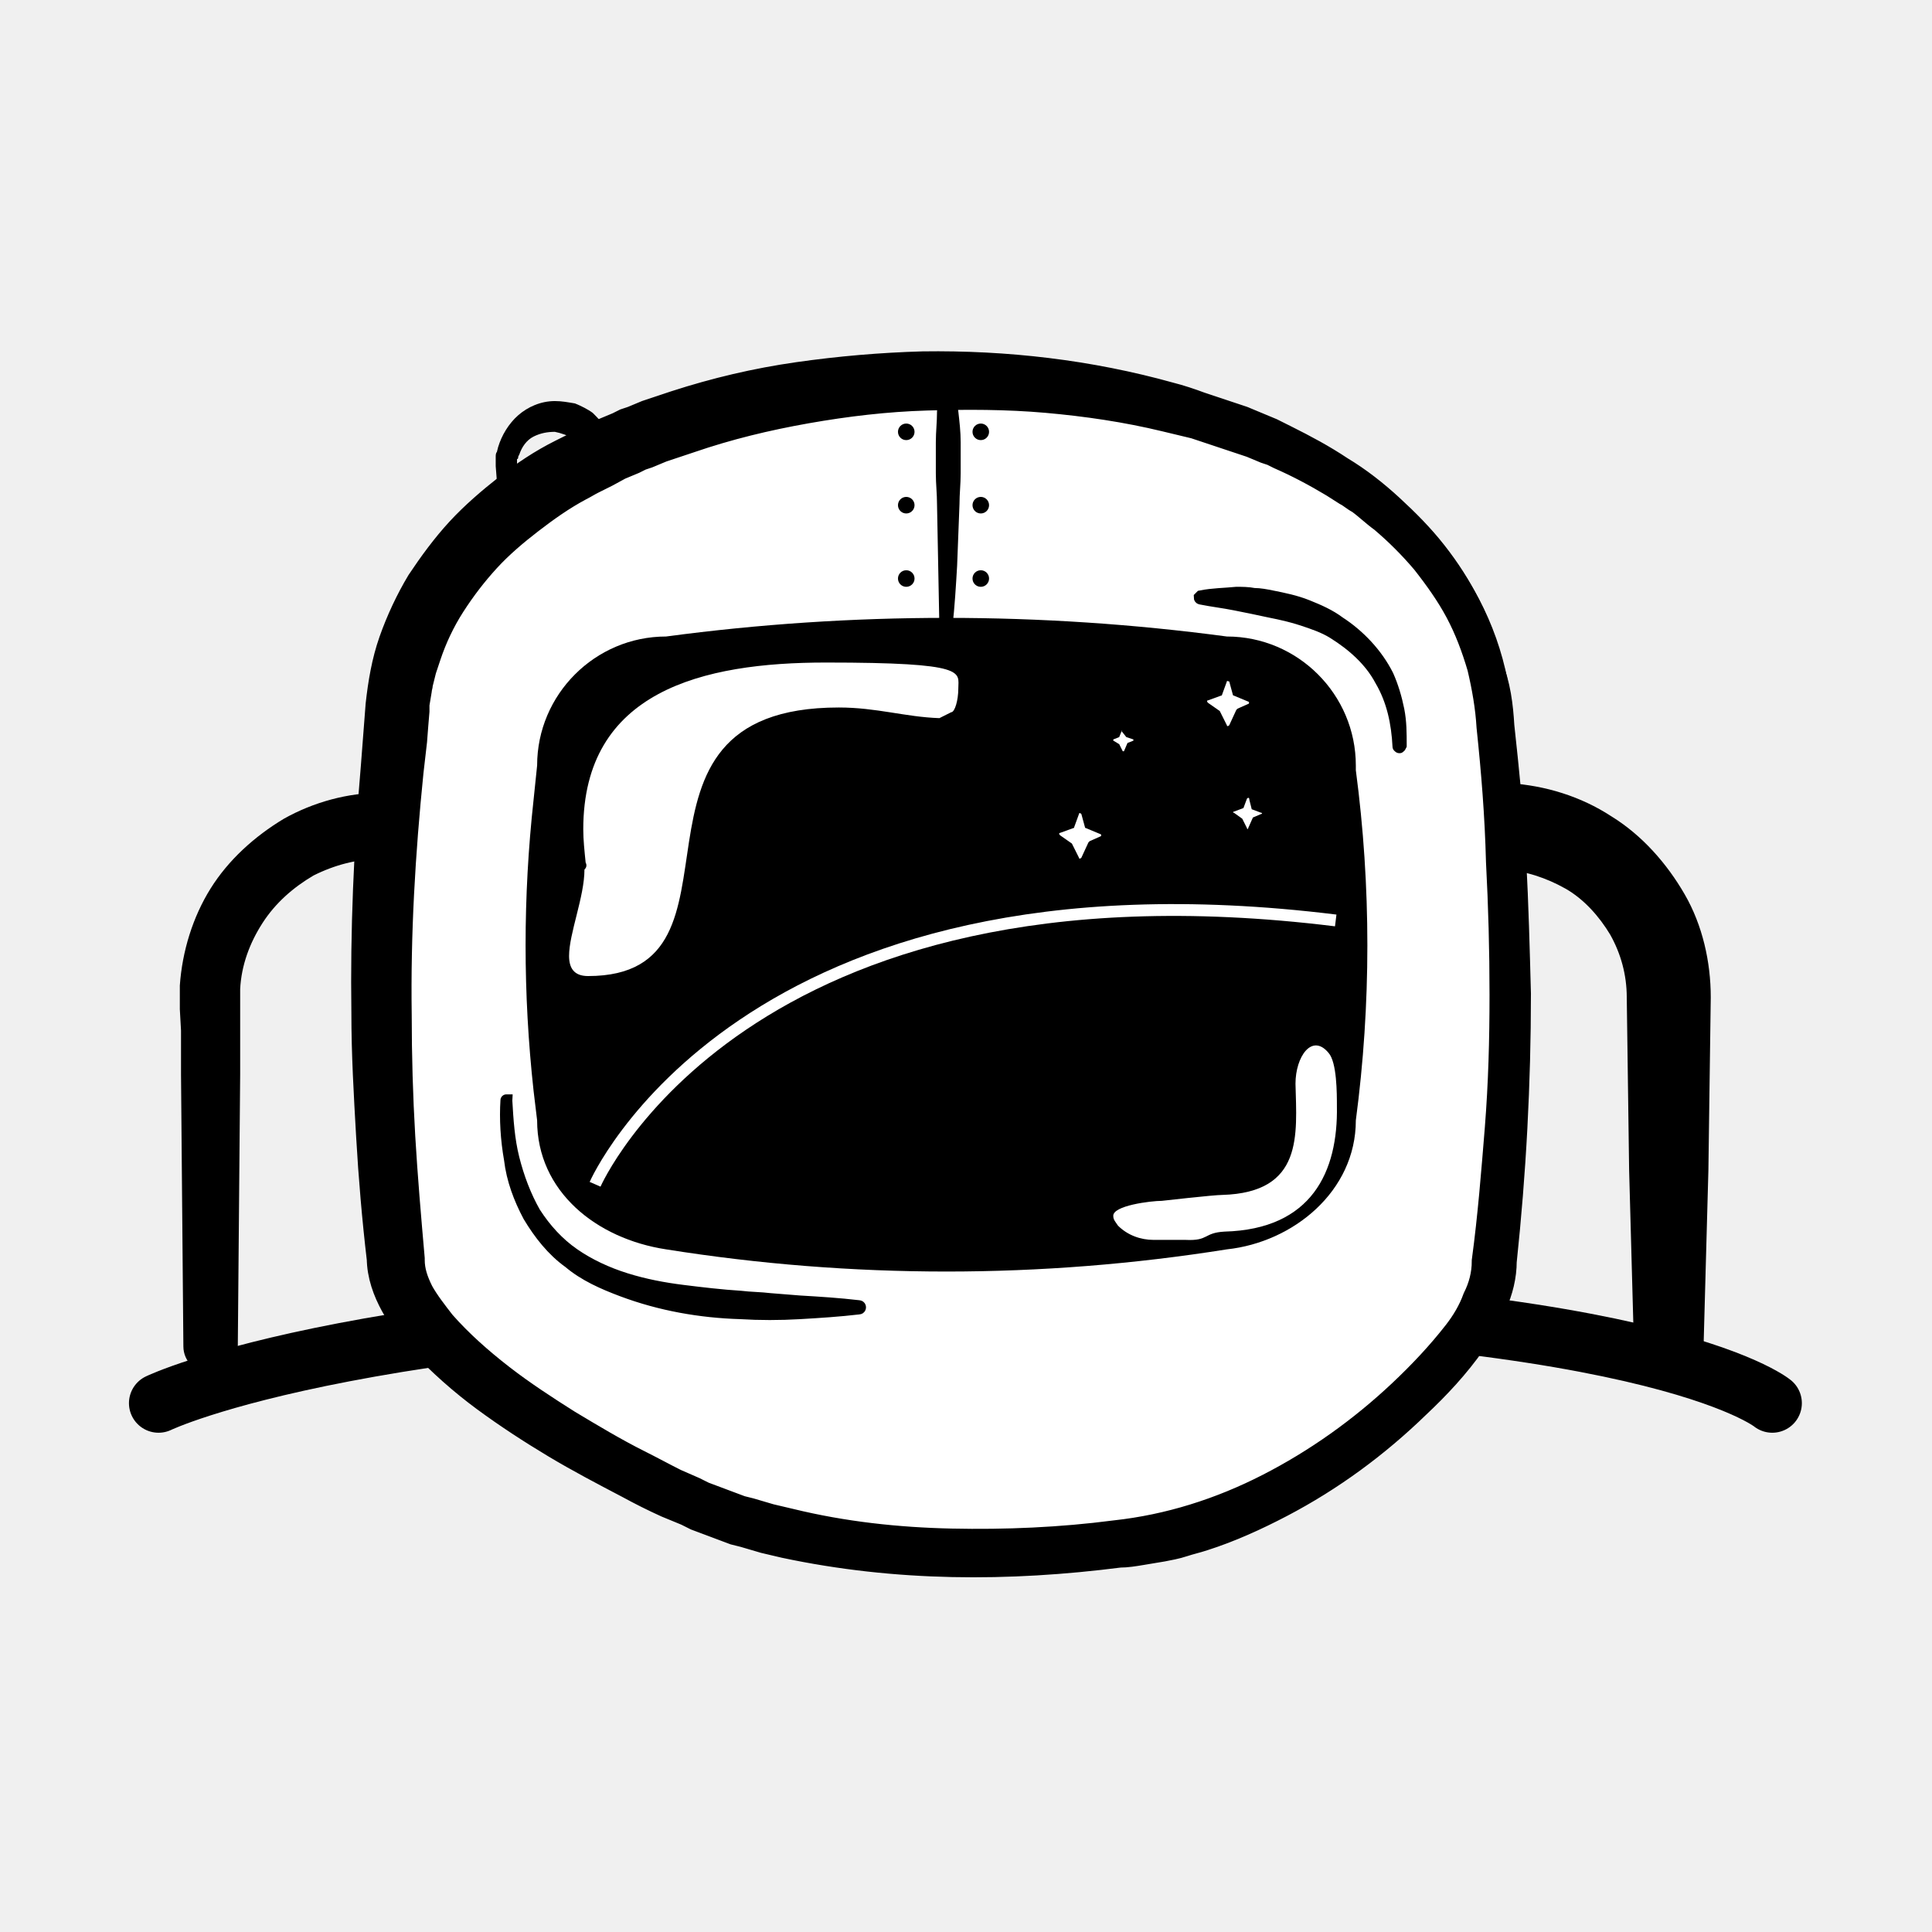
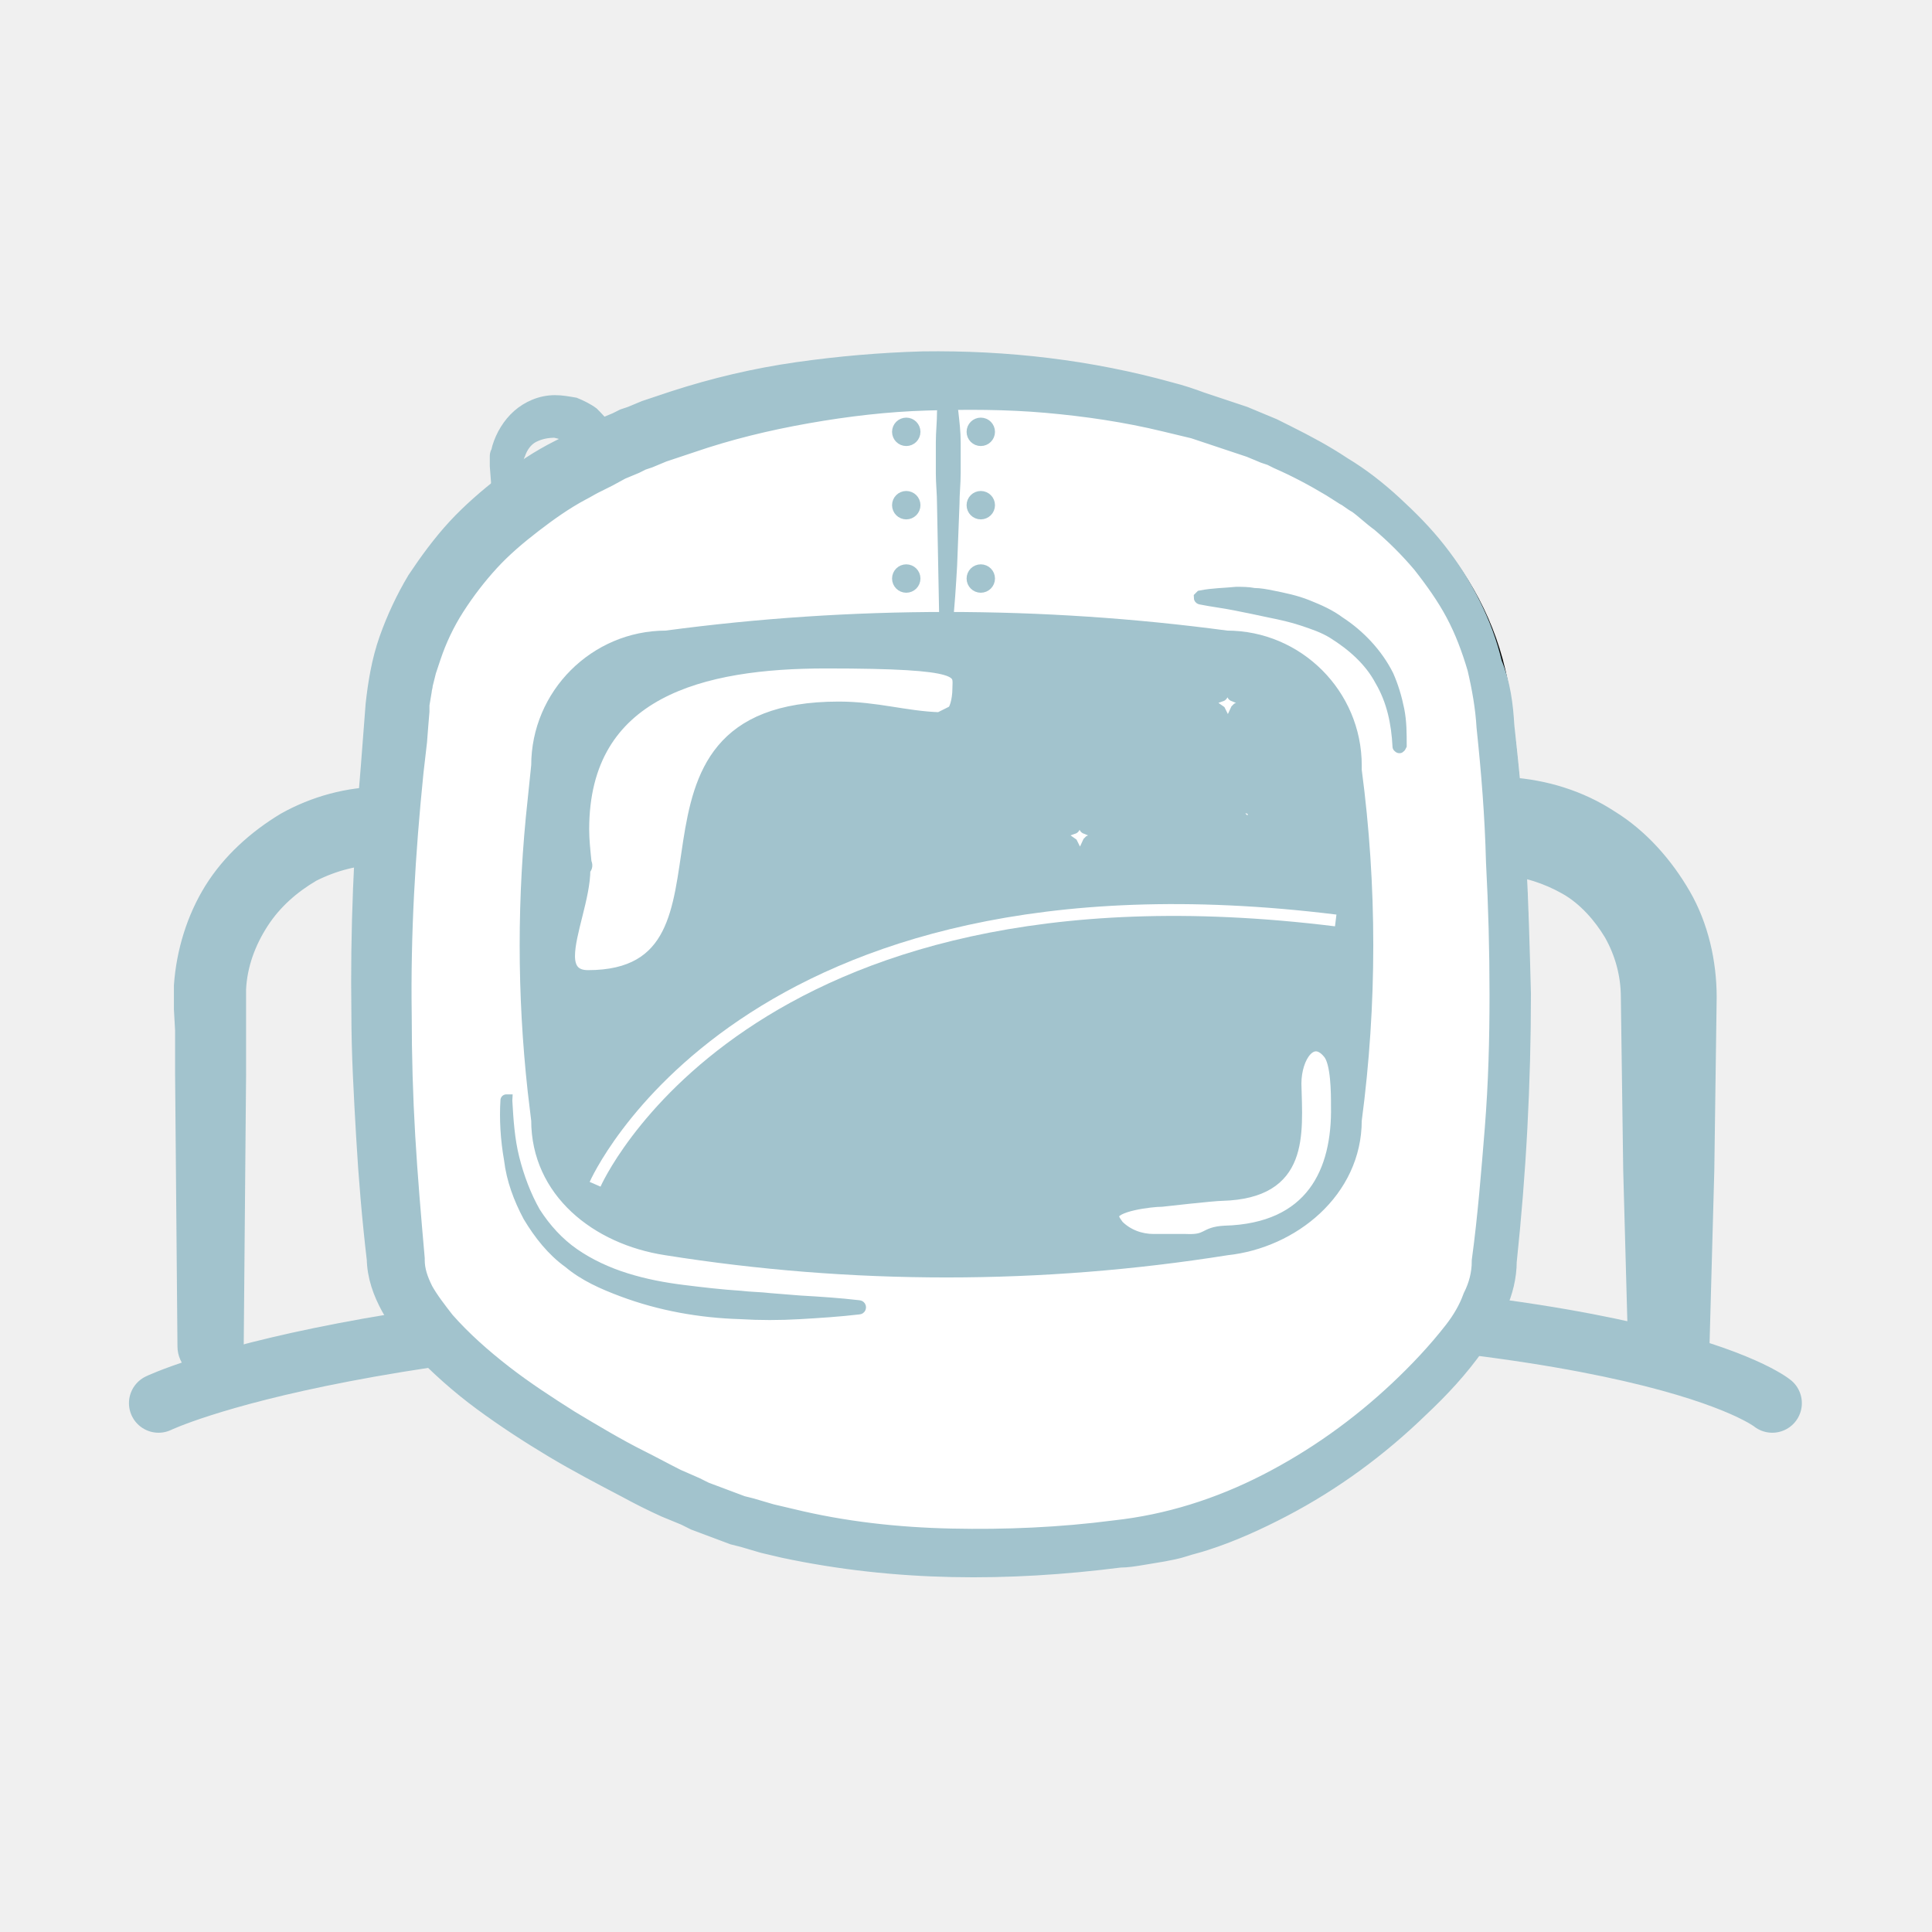
- <svg xmlns="http://www.w3.org/2000/svg" version="1.1" id="Layer_1" x="0px" y="0px" viewBox="0 0 163.3 163.3" style="enable-background:new 0 0 163.3 163.3;" xml:space="preserve">
+ <svg xmlns="http://www.w3.org/2000/svg" fill="#a2c3cd" stroke="#a2c3cd" version="1.1" id="Layer_1" x="0px" y="0px" viewBox="0 0 163.3 163.3" style="enable-background:new 0 0 163.3 163.3;" xml:space="preserve">
  <style type="text/css">
- 	.st0{fill:none;stroke:#000000;stroke-width:5;stroke-linecap:round;stroke-miterlimit:10;}
+ 	.st0{fill:none;stroke:inherit;stroke-width:5;stroke-linecap:round;stroke-miterlimit:10;}
	.st1{fill:#FFFFFF;stroke:#000000;stroke-width:3;stroke-miterlimit:10;}
- 	.st2{stroke:#000000;stroke-width:3;stroke-miterlimit:10;}
- 	.st3{stroke:#000000;stroke-miterlimit:10;}
+ 	.st2{fill:inherit;stroke:inherit;stroke-width:3;stroke-miterlimit:10;}
+ 	.st3{fill:inherit;stroke:inherit;stroke-miterlimit:10;}
	.st4{fill:#FFFFFF;}
	.st5{fill:none;stroke:#FFFFFF;stroke-miterlimit:10;}
+ 	.edges{fill:inherit;}
</style>
  <path class="st0" d="M13.4,118.6c0,0,17.8-8.6,71.9-8.6s64.5,8.6,64.5,8.6" />
-   <path d="M15.3,87.1v3.7l0.2,23c0,1.3,1.1,2.3,2.3,2.3l0,0c1.3,0,2.3-1,2.3-2.3l0.2-23v-3.7v-1.8v-0.9v-0.8c0.1-2,0.8-3.9,1.9-5.6  s2.6-3,4.3-4c1.8-0.9,3.7-1.4,5.7-1.4l58.5,0.7l29.3,0.2h3.7h1.8h0.9h0.7c1.8,0.1,3.6,0.7,5.2,1.6s2.9,2.4,3.8,3.9  c0.9,1.6,1.4,3.4,1.4,5.3l0.2,14.6l0.4,14.6l0,0c0,1.4,1.2,2.5,2.6,2.5h0.7c1.4,0,2.5-1.1,2.6-2.5l0,0l0.4-14.6l0.2-14.6  c0-3-0.7-6.1-2.2-8.7s-3.6-5-6.2-6.6c-2.6-1.7-5.6-2.6-8.6-2.8l-1.1-0.1h-0.9h-1.8h-3.7l-29.3,0.2L32.3,67c-2.9,0-5.8,0.8-8.3,2.2  c-2.5,1.5-4.7,3.5-6.2,5.9s-2.4,5.3-2.6,8.2v1.1v0.9L15.3,87.1z" />
+   <path class="edges" d="M15.3,87.1v3.7l0.2,23c0,1.3,1.1,2.3,2.3,2.3l0,0c1.3,0,2.3-1,2.3-2.3l0.2-23v-3.7v-1.8v-0.9v-0.8c0.1-2,0.8-3.9,1.9-5.6  s2.6-3,4.3-4c1.8-0.9,3.7-1.4,5.7-1.4l58.5,0.7l29.3,0.2h3.7h1.8h0.9h0.7c1.8,0.1,3.6,0.7,5.2,1.6s2.9,2.4,3.8,3.9  c0.9,1.6,1.4,3.4,1.4,5.3l0.2,14.6l0.4,14.6l0,0c0,1.4,1.2,2.5,2.6,2.5h0.7c1.4,0,2.5-1.1,2.6-2.5l0,0l0.4-14.6l0.2-14.6  c0-3-0.7-6.1-2.2-8.7s-3.6-5-6.2-6.6c-2.6-1.7-5.6-2.6-8.6-2.8l-1.1-0.1h-0.9h-1.8h-3.7l-29.3,0.2L32.3,67c-2.9,0-5.8,0.8-8.3,2.2  c-2.5,1.5-4.7,3.5-6.2,5.9s-2.4,5.3-2.6,8.2v1.1v0.9L15.3,87.1z" />
  <g>
-     <path d="M50.9,43.4c-1.3,0.1-2.6,0.2-4,0.3c-1.4,0.1-2.8,0.2-4.2,0.3h-0.6v-0.7L42,40.7l-0.1-1.3c0-0.1,0-0.2,0-0.4   c0-0.1,0-0.3,0-0.4s0-0.3,0.1-0.4l0.1-0.4c0.3-1,0.9-2,1.7-2.7c0.8-0.7,1.9-1.2,3.1-1.2c0.6,0,1.1,0.1,1.7,0.2   c0.5,0.2,1.1,0.5,1.5,0.8c0.4,0.4,0.8,0.8,1.1,1.3c0.3,0.5,0.5,1,0.6,1.6c0.1,0.5,0.1,1.1,0,1.6s-0.1,1-0.2,1.5   C51.4,41.8,51.1,42.7,50.9,43.4z M50.8,43.2c-0.2-1-0.4-1.9-0.6-2.7c-0.1-0.4-0.2-0.8-0.2-1.1c0-0.2-0.1-0.3-0.1-0.5   c0-0.1-0.1-0.2-0.1-0.2c0-0.1-0.1-0.1-0.1-0.2c-0.3-0.6-0.7-1.1-1.2-1.4s-1.1-0.5-1.6-0.6c-0.6,0-1.2,0.1-1.8,0.4   c-0.6,0.3-1,0.9-1.2,1.5l-0.1,0.2c0,0.1,0,0.2-0.1,0.2c0,0.1,0,0.2,0,0.3c0,0.1,0,0.2,0,0.3l-0.1,1.3l-0.1,2.6l-0.7-0.7   c1.3,0.1,2.6,0.2,3.9,0.3C48,43,49.3,43.1,50.8,43.2z" />
+     <path class="edges" d="M50.9,43.4c-1.3,0.1-2.6,0.2-4,0.3c-1.4,0.1-2.8,0.2-4.2,0.3h-0.6v-0.7L42,40.7l-0.1-1.3c0-0.1,0-0.2,0-0.4   c0-0.1,0-0.3,0-0.4s0-0.3,0.1-0.4l0.1-0.4c0.3-1,0.9-2,1.7-2.7c0.8-0.7,1.9-1.2,3.1-1.2c0.6,0,1.1,0.1,1.7,0.2   c0.5,0.2,1.1,0.5,1.5,0.8c0.4,0.4,0.8,0.8,1.1,1.3c0.3,0.5,0.5,1,0.6,1.6c0.1,0.5,0.1,1.1,0,1.6s-0.1,1-0.2,1.5   C51.4,41.8,51.1,42.7,50.9,43.4z M50.8,43.2c-0.2-1-0.4-1.9-0.6-2.7c-0.1-0.4-0.2-0.8-0.2-1.1c0-0.2-0.1-0.3-0.1-0.5   c0-0.1-0.1-0.2-0.1-0.2c0-0.1-0.1-0.1-0.1-0.2c-0.3-0.6-0.7-1.1-1.2-1.4s-1.1-0.5-1.6-0.6c-0.6,0-1.2,0.1-1.8,0.4   c-0.6,0.3-1,0.9-1.2,1.5l-0.1,0.2c0,0.1,0,0.2-0.1,0.2c0,0.1,0,0.2,0,0.3c0,0.1,0,0.2,0,0.3l-0.1,1.3l-0.1,2.6l-0.7-0.7   c1.3,0.1,2.6,0.2,3.9,0.3C48,43,49.3,43.1,50.8,43.2z" />
  </g>
  <g>
    <g>
      <path class="st1" d="M126.4,61.4l0.1,0.5c1.7,14.8,1.7,29.8-0.1,44.6l0,0c0,3.4-2.7,7.2-6,10.5c-6.6,6.6-15.3,12-24.6,13.3    c-15.7,2.1-28.6,0.6-39-4c0,0-23.3-10.7-23.3-19.8l-0.4-3.8c-1.2-12.3-1.2-24.7,0-37.1l0.4-4.3C35.1,23.3,124.4,21.7,126.4,61.4z" />
    </g>
    <g>
      <path class="st2" d="M126.5,61.4c0.4,3.7,0.8,7.5,1,11.3s0.3,7.5,0.4,11.3c0,3.8-0.1,7.5-0.3,11.3c-0.2,3.8-0.5,7.5-0.9,11.3l0,0    c0,1.2-0.3,2.4-0.8,3.5s-1.1,2.1-1.7,3.1c-1.4,2-3,3.7-4.7,5.3c-3.4,3.3-7.2,6.1-11.4,8.3c-2.1,1.1-4.3,2.1-6.5,2.8    c-0.6,0.2-1.1,0.3-1.7,0.5s-1.2,0.3-1.7,0.4c-0.6,0.1-1.2,0.2-1.8,0.3c-0.6,0.1-1.2,0.2-1.8,0.2c-4.7,0.6-9.4,0.9-14.1,0.8    s-9.4-0.6-14.1-1.6l-1.7-0.4l-1.7-0.5l-0.4-0.1l-0.4-0.1l-0.8-0.3l-0.8-0.3l-0.8-0.3l-0.8-0.3l-0.4-0.2l-0.4-0.2l-1.7-0.7    c-1.1-0.5-2.1-1-3.2-1.6c-2.1-1.1-4.2-2.2-6.2-3.4c-2-1.2-4-2.5-5.9-3.9s-3.7-3-5.4-4.8c-0.8-0.9-1.6-1.9-2.2-3s-1.1-2.4-1.1-3.8    v0.1c-0.4-3.4-0.7-6.9-0.9-10.4c-0.2-3.5-0.4-6.9-0.4-10.4c-0.1-6.9,0.2-13.9,0.8-20.8l0.2-2.6l0.1-1.3l0.1-1.3    c0.2-1.8,0.5-3.6,1.1-5.3c0.6-1.7,1.4-3.4,2.3-4.9c1-1.5,2.1-3,3.3-4.3c1.2-1.3,2.6-2.5,4-3.6s2.9-2.1,4.5-2.9    c0.4-0.2,0.8-0.4,1.2-0.6l0.6-0.3l0.6-0.3l1.2-0.6l1.2-0.5L53,36l0.6-0.2l1.2-0.5l1.2-0.4l0.6-0.2l0.6-0.2    c3.4-1.1,6.8-1.9,10.3-2.4s7-0.8,10.5-0.9c7-0.1,14,0.7,20.8,2.6c0.8,0.2,1.7,0.5,2.5,0.8l1.2,0.4l1.2,0.4l0.6,0.2l0.6,0.2    l1.2,0.5l1.2,0.5l0.6,0.3l0.6,0.3c1.6,0.8,3.1,1.6,4.6,2.6c1.5,0.9,2.9,2,4.2,3.2c1.3,1.2,2.5,2.4,3.6,3.8s2,2.8,2.8,4.4    s1.4,3.2,1.8,4.9C126.2,58,126.4,59.7,126.5,61.4z M126.3,61.4c-0.1-1.7-0.4-3.4-0.8-5.1c-0.5-1.7-1.1-3.3-1.9-4.8    s-1.8-2.9-2.9-4.3c-1.1-1.3-2.3-2.5-3.6-3.6c-0.7-0.5-1.3-1.1-2-1.6c-0.4-0.2-0.7-0.5-1.1-0.7l-1.1-0.7c-1.5-0.9-3-1.7-4.6-2.4    l-0.6-0.3l-0.6-0.2l-1.2-0.5l-1.2-0.4l-0.6-0.2l-0.6-0.2l-1.2-0.4l-1.2-0.4c-0.8-0.2-1.7-0.4-2.5-0.6c-3.3-0.8-6.7-1.3-10.1-1.6    c-3.4-0.3-6.8-0.3-10.2-0.2c-3.4,0.1-6.8,0.5-10.2,1.1c-3.4,0.6-6.7,1.4-9.9,2.5L57.6,37L57,37.2l-1.2,0.4l-1.2,0.5L54,38.3    l-0.6,0.3l-1.2,0.5l-1.1,0.6L50.5,40l-0.6,0.3c-0.4,0.2-0.7,0.4-1.1,0.6c-1.5,0.8-2.9,1.8-4.2,2.8c-1.3,1-2.6,2.1-3.7,3.3    c-1.1,1.2-2.1,2.5-3,3.9s-1.6,2.9-2.1,4.4l-0.4,1.2c-0.1,0.4-0.2,0.8-0.3,1.2c0,0.2-0.1,0.4-0.1,0.6l-0.1,0.6l-0.1,0.6v0.3v0.3    l-0.1,1.2l-0.1,1.3l-0.3,2.6c-0.7,6.9-1.1,13.7-1,20.6c0,3.4,0.1,6.9,0.3,10.3c0.2,3.4,0.5,6.9,0.8,10.3v0.1l0,0    c0,1,0.3,1.9,0.8,2.9c0.5,0.9,1.2,1.8,1.9,2.7c1.5,1.7,3.2,3.2,5,4.6s3.8,2.7,5.7,3.9c2,1.2,4,2.4,6,3.4c1,0.5,2.1,1.1,3.1,1.6    l1.6,0.7l0.4,0.2l0.4,0.2l0.8,0.3l0.8,0.3l0.8,0.3l0.8,0.3l0.4,0.1l0.4,0.1l1.7,0.5l1.7,0.4c4.5,1.1,9.1,1.6,13.7,1.7    s9.3-0.1,13.9-0.7c4.6-0.5,9-1.9,13.1-4s7.9-4.8,11.3-8c1.7-1.6,3.3-3.3,4.7-5.1c0.7-0.9,1.3-1.9,1.7-3c0.5-1,0.8-2.1,0.8-3.3l0,0    c0.5-3.7,0.8-7.5,1.1-11.2c0.3-3.8,0.4-7.5,0.4-11.3s-0.1-7.5-0.3-11.3C127,68.9,126.7,65.2,126.3,61.4z" />
    </g>
  </g>
  <g>
-     <path d="M56.3,53.8L56.3,53.8c15.7-2.1,31.7-2.1,47.4,0l0,0c6,0,10.9,4.9,10.9,10.9v0.4c1.3,9.8,1.3,19.8,0,29.6l0,0   c0,6-5.3,10.3-10.9,10.9l0,0c-15.7,2.5-31.7,2.5-47.4,0l0,0c-5.9-0.9-10.9-4.9-10.9-10.9l-0.3-2.5c-0.9-8.2-0.9-16.4,0-24.6   l0.3-2.9C45.4,58.7,50.3,53.8,56.3,53.8z" />
+     <path class="edges" d="M56.3,53.8L56.3,53.8c15.7-2.1,31.7-2.1,47.4,0l0,0c6,0,10.9,4.9,10.9,10.9v0.4c1.3,9.8,1.3,19.8,0,29.6l0,0   c0,6-5.3,10.3-10.9,10.9l0,0c-15.7,2.5-31.7,2.5-47.4,0l0,0c-5.9-0.9-10.9-4.9-10.9-10.9l-0.3-2.5c-0.9-8.2-0.9-16.4,0-24.6   l0.3-2.9C45.4,58.7,50.3,53.8,56.3,53.8z" />
  </g>
  <g>
    <path class="st3" d="M79.9,53l-0.1-5.2l-0.1-5.2c0-0.9-0.1-1.7-0.1-2.6s0-1.7,0-2.6s0.1-1.7,0.1-2.6c0.1-0.9,0.1-1.7,0.2-2.6l0,0   c0,0,0-0.1,0.1-0.1c0,0,0,0,0,0.1c0.2,0.8,0.4,1.7,0.5,2.6s0.2,1.7,0.2,2.6s0,1.7,0,2.6s-0.1,1.7-0.1,2.6l-0.1,2.6l-0.1,2.6   c-0.1,1.7-0.2,3.4-0.4,5.2C80,53.1,80,53.1,79.9,53C79.9,53.1,79.9,53.1,79.9,53z" />
  </g>
  <g>
-     <circle cx="82.9" cy="48.9" r="0.7" />
+     <circle class="edges" cx="82.9" cy="48.9" r="0.7" />
  </g>
  <g>
-     <circle cx="82.9" cy="42.7" r="0.7" />
+     <circle class="edges" cx="82.9" cy="42.7" r="0.7" />
  </g>
  <g>
-     <circle cx="82.9" cy="36.5" r="0.7" />
+     <circle class="edges" cx="82.9" cy="36.5" r="0.7" />
  </g>
  <g>
-     <circle cx="76.6" cy="36.5" r="0.7" />
+     <circle class="edges" cx="76.6" cy="36.5" r="0.7" />
  </g>
  <g>
-     <circle cx="76.6" cy="42.7" r="0.7" />
+     <circle class="edges" cx="76.6" cy="42.7" r="0.7" />
  </g>
  <g>
-     <circle cx="76.6" cy="48.9" r="0.7" />
+     <circle class="edges" cx="76.6" cy="48.9" r="0.7" />
  </g>
  <g>
    <path class="st3" d="M42.8,93c0.1,1.7,0.2,3.3,0.6,4.9s1,3.2,1.8,4.6c0.9,1.4,2,2.6,3.3,3.5s2.8,1.6,4.4,2.1s3.2,0.8,4.8,1   c1.6,0.2,3.3,0.4,4.9,0.5c0.8,0.1,1.7,0.1,2.5,0.2l2.5,0.2c1.7,0.1,3.3,0.2,5,0.4c0,0,0.1,0,0.1,0.1c0,0,0,0.1-0.1,0.1   c-1.7,0.2-3.3,0.3-5,0.4s-3.4,0.1-5,0c-3.4-0.1-6.8-0.7-10-1.9c-1.6-0.6-3.2-1.3-4.5-2.4c-1.4-1-2.5-2.4-3.4-3.9   c-0.8-1.5-1.4-3.1-1.6-4.8C42.8,96.3,42.7,94.6,42.8,93C42.7,93,42.7,93,42.8,93L42.8,93z" />
  </g>
  <g>
    <path class="st3" d="M118.2,63.1c-0.1-2-0.5-3.9-1.5-5.6c-0.9-1.7-2.4-3-4-4c-0.8-0.5-1.7-0.8-2.6-1.1c-0.9-0.3-1.8-0.5-2.8-0.7   c-0.9-0.2-1.9-0.4-2.9-0.6s-1.9-0.3-2.9-0.5c0,0-0.1,0-0.1-0.1c0,0,0,0,0.1-0.1c1-0.2,2-0.2,3-0.3c0.5,0,1,0,1.5,0.1   c0.5,0,1,0.1,1.5,0.2c1,0.2,2,0.4,3,0.8s1.9,0.8,2.7,1.4c1.7,1.1,3.2,2.7,4.1,4.5c0.4,0.9,0.7,1.9,0.9,2.9c0.2,1,0.2,2,0.2,3   C118.3,63.2,118.3,63.2,118.2,63.1C118.2,63.2,118.2,63.2,118.2,63.1z" />
  </g>
  <path class="st4" d="M49.5,72.9c-0.1-1-0.2-1.9-0.2-2.8C49.3,58.4,59.4,56,69.8,56C81.9,56,81,56.8,81,58.2c0,1-0.3,2-0.6,2l-1,0.5  c-2.9-0.1-5.3-0.9-8.5-0.9c-20.4,0-6.3,22.7-21.2,22.7c-1.2,0-1.6-0.7-1.6-1.7c0-1.9,1.3-5,1.3-7.3C49.6,73.3,49.6,73.1,49.5,72.9z" />
  <path class="st4" d="M100.2,104.8c2,0.1,1.5-0.6,3.3-0.7c7.4-0.2,9.6-5.1,9.5-10.6c0-1.1,0-3.7-0.7-4.5c-1.4-1.7-2.8,0.3-2.8,2.6  c0.1,4.3,0.7,9.2-6.2,9.4c-0.7,0-5.1,0.5-5.1,0.5c-0.9,0-4.2,0.4-4.1,1.3c0,0.3,0.2,0.5,0.4,0.8c0.8,0.8,1.9,1.2,3,1.2  c0.1,0,0.2,0,0.2,0C97.8,104.8,100.2,104.8,100.2,104.8z" />
  <path class="st5" d="M50.3,100.1c0,0,12.4-28.5,62.6-22.3" />
  <path class="st4" d="M103.7,57.6l-0.4,1.1c0,0,0,0.1-0.1,0.1l-1.1,0.4c-0.1,0-0.1,0.1,0,0.2l1,0.7l0,0l0.6,1.2c0,0.1,0.1,0.1,0.2,0  l0.6-1.3c0,0,0,0,0.1-0.1l0.9-0.4c0.1,0,0.1-0.2,0-0.2l-1.2-0.5c0,0-0.1,0-0.1-0.1l-0.3-1.1C103.8,57.6,103.7,57.5,103.7,57.6z" />
  <path class="st4" d="M91.2,68.8l-0.4,1.1c0,0,0,0.1-0.1,0.1l-1.1,0.4c-0.1,0-0.1,0.1,0,0.2l1,0.7l0,0l0.6,1.2c0,0.1,0.1,0.1,0.2,0  l0.6-1.3c0,0,0,0,0.1-0.1l0.9-0.4c0.1,0,0.1-0.2,0-0.2L91.8,70c0,0-0.1,0-0.1-0.1l-0.3-1.1C91.3,68.7,91.2,68.7,91.2,68.8z" />
  <path class="st4" d="M94.8,61.8l-0.2,0.5l0,0l-0.5,0.2v0.1l0.5,0.3l0,0l0.3,0.6H95l0.3-0.7l0,0l0.5-0.2v-0.1l-0.6-0.2l0,0L94.8,61.8  C94.9,61.7,94.8,61.7,94.8,61.8z" />
  <path class="st4" d="M105.4,67.5l-0.3,0.8l0,0l-0.8,0.3c-0.1,0-0.1,0.1,0,0.1l0.7,0.5l0,0l0.4,0.8c0,0.1,0.1,0.1,0.1,0l0.4-0.9l0,0  l0.7-0.3c0.1,0,0.1-0.1,0-0.1l-0.8-0.3l0,0l-0.2-0.8C105.6,67.4,105.5,67.4,105.4,67.5z" />
</svg>
